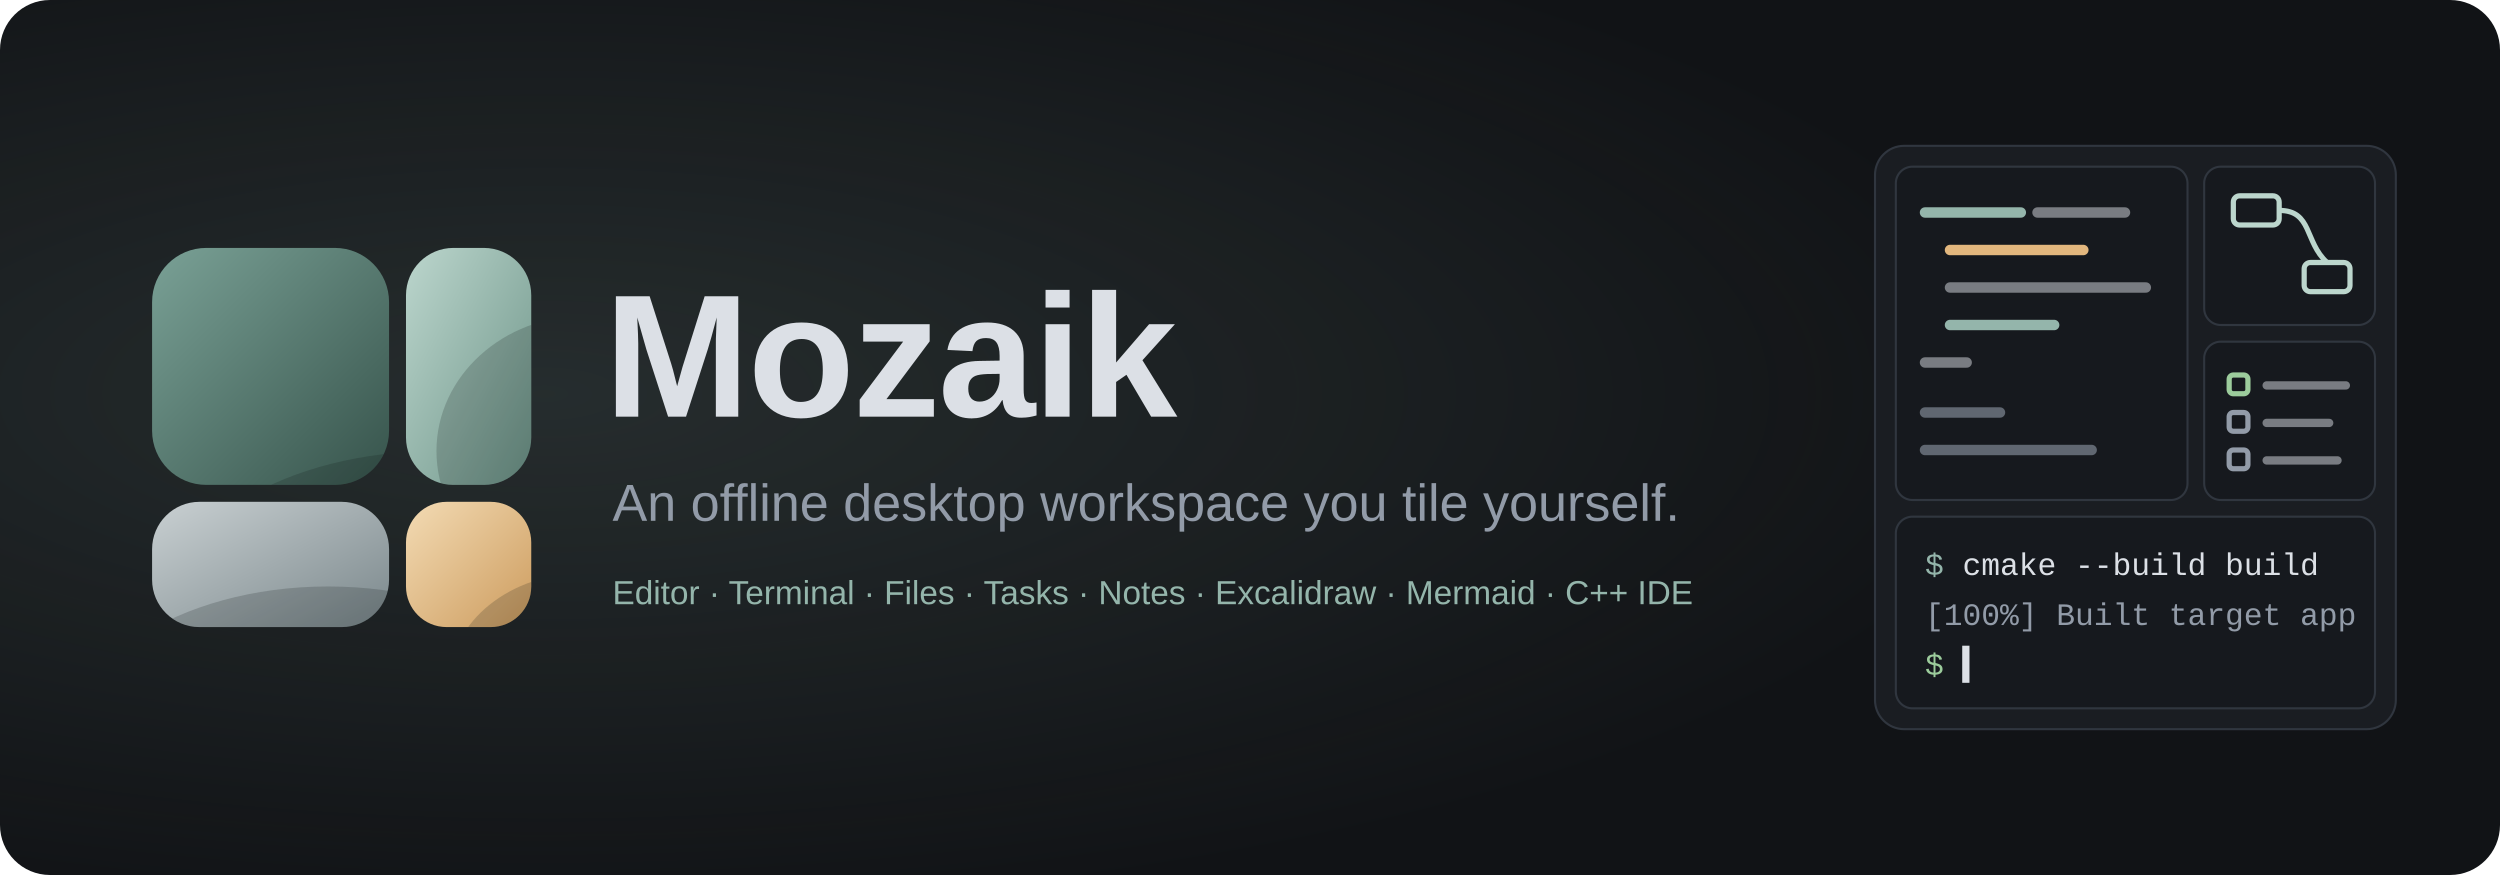
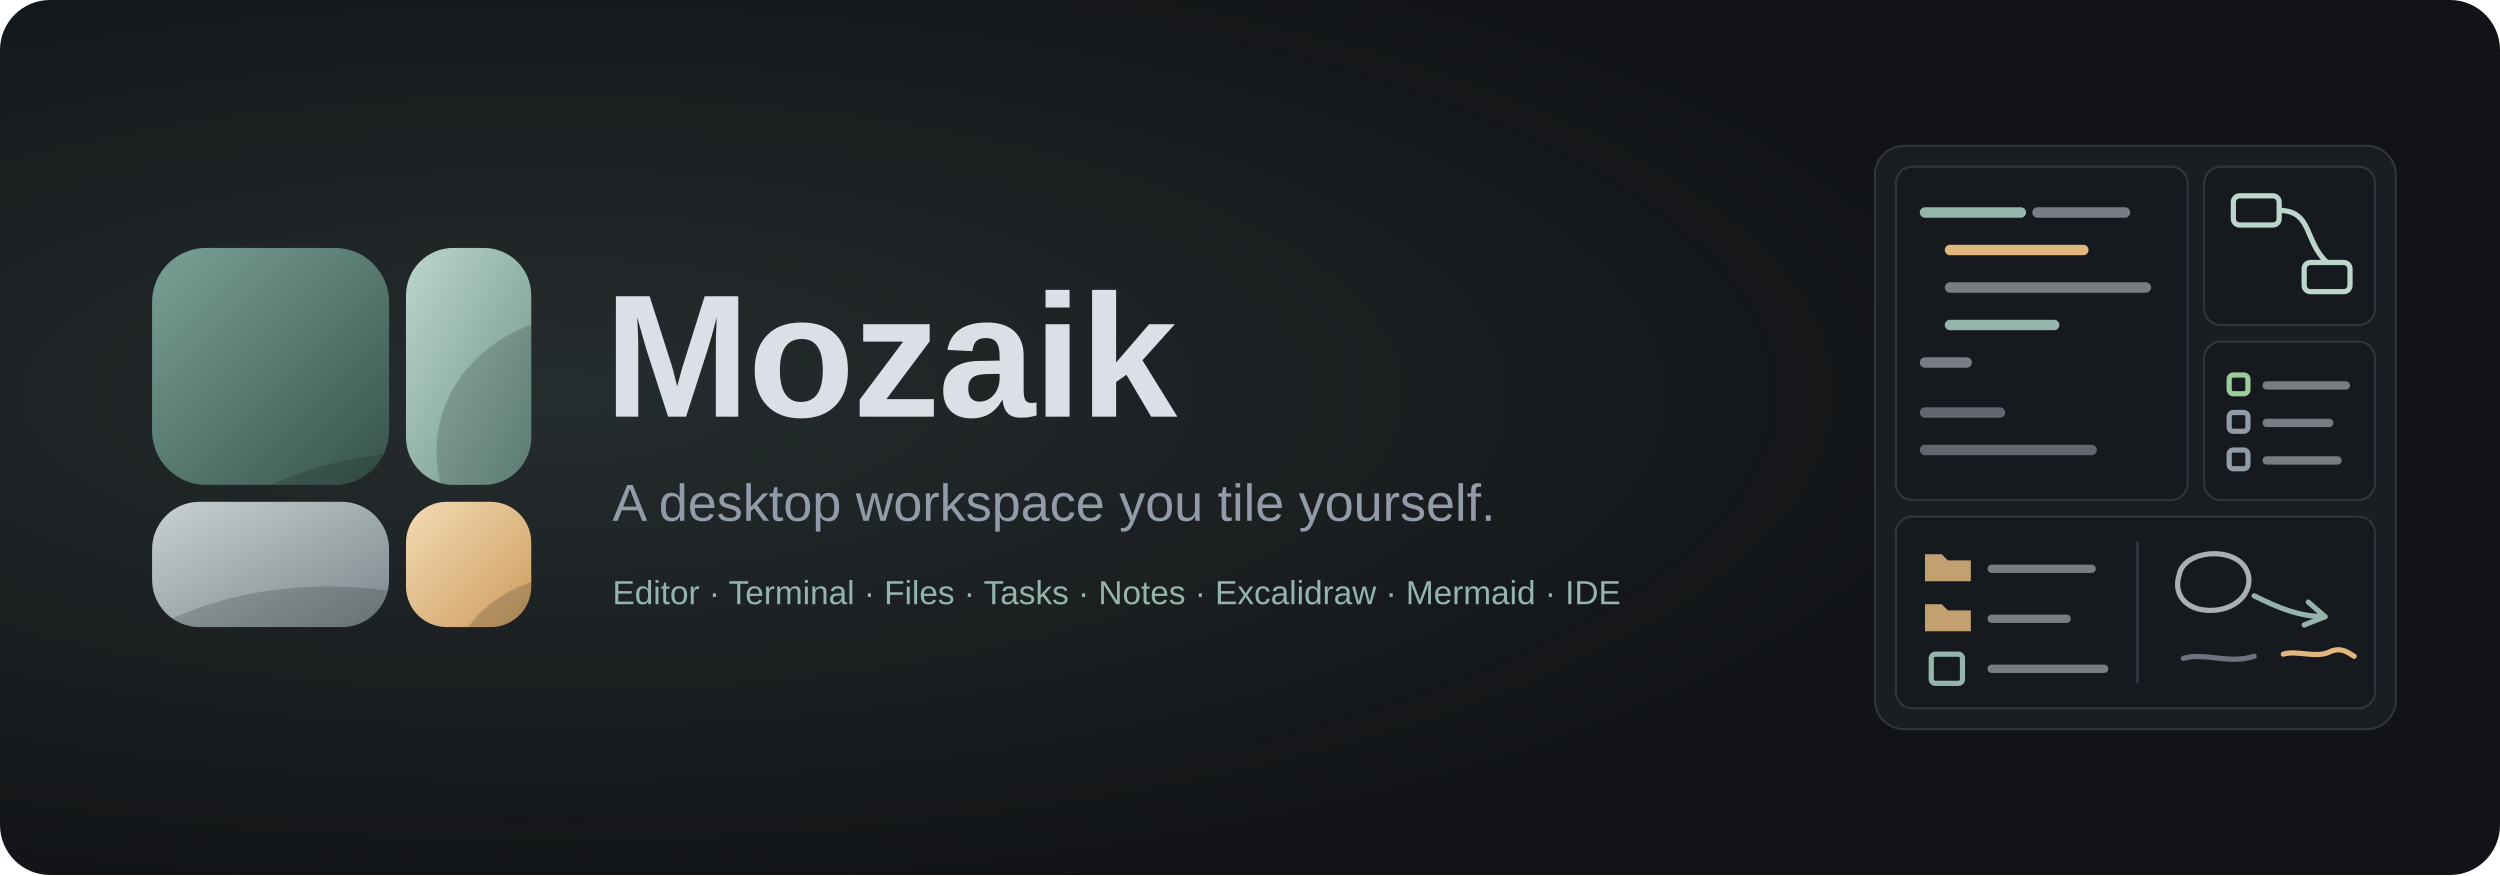
- <svg xmlns="http://www.w3.org/2000/svg" viewBox="0 0 1200 420" width="1200" height="420" role="img" aria-label="Mozaik: an offline desktop workspace you tile yourself">
+ <svg xmlns="http://www.w3.org/2000/svg" viewBox="0 0 1200 420" width="1200" height="420" role="img" aria-label="Mozaik: a desktop workspace you tile yourself">
  <defs>
    <linearGradient id="a" x1="0" y1="0" x2="1" y2="1">
      <stop offset="0" stop-color="#7aa196" />
      <stop offset="1" stop-color="#36534b" />
    </linearGradient>
    <linearGradient id="b" x1="0" y1="0" x2="1" y2="1">
      <stop offset="0" stop-color="#bcd6cd" />
      <stop offset="1" stop-color="#6c9387" />
    </linearGradient>
    <linearGradient id="c" x1="0" y1="0" x2="1" y2="1">
      <stop offset="0" stop-color="#c9d0d2" />
      <stop offset="1" stop-color="#7a878b" />
    </linearGradient>
    <linearGradient id="d" x1="0" y1="0" x2="1" y2="1">
      <stop offset="0" stop-color="#f3dbb4" />
      <stop offset="1" stop-color="#cd9c5e" />
    </linearGradient>
    <radialGradient id="glow" cx="0.22" cy="0.45" r="0.6">
      <stop offset="0" stop-color="#94b5ab" stop-opacity="0.16" />
      <stop offset="1" stop-color="#94b5ab" stop-opacity="0" />
    </radialGradient>
    <clipPath id="ca">
      <rect x="4" y="4" width="35" height="35" rx="8" />
    </clipPath>
    <clipPath id="cb">
      <rect x="41.5" y="4" width="18.5" height="35" rx="7" />
    </clipPath>
    <clipPath id="cc">
      <rect x="4" y="41.5" width="35" height="18.5" rx="7" />
    </clipPath>
    <clipPath id="cd">
      <rect x="41.5" y="41.5" width="18.5" height="18.5" rx="6" />
    </clipPath>
  </defs>
  <rect width="1200" height="420" rx="24" fill="#111316" />
  <rect width="1200" height="420" rx="24" fill="url(#glow)" />
  <g transform="translate(60 106) scale(3.25)">
    <rect x="4" y="4" width="35" height="35" rx="8" fill="url(#a)" />
    <rect x="41.5" y="4" width="18.5" height="35" rx="7" fill="url(#b)" />
    <rect x="4" y="41.5" width="35" height="18.5" rx="7" fill="url(#c)" />
    <rect x="41.5" y="41.5" width="18.5" height="18.5" rx="6" fill="url(#d)" />
    <g fill="#0b1210" opacity="0.18">
      <ellipse cx="46" cy="58" rx="40" ry="24" clip-path="url(#ca)" />
      <ellipse cx="68" cy="34" rx="22" ry="20" clip-path="url(#cb)" />
      <ellipse cx="30" cy="80" rx="40" ry="26" clip-path="url(#cc)" />
      <ellipse cx="68" cy="68" rx="20" ry="16" clip-path="url(#cd)" />
    </g>
  </g>
  <g font-family="'Segoe UI', system-ui, -apple-system, 'Helvetica Neue', Arial, sans-serif">
    <text x="290" y="200" font-size="84" font-weight="600" fill="#dce0e6" letter-spacing="-1">Mozaik</text>
-     <text x="294" y="250" font-size="25" fill="#929ba8">An offline desktop workspace you tile yourself.</text>
-     <text x="294" y="290" font-size="16" fill="#94b5ab">Editor · Terminal · Files · Tasks · Notes · Excalidraw · Mermaid · C++ IDE</text>
+     <text x="294" y="250" font-size="25" fill="#929ba8">A desktop workspace you tile yourself.</text>
+     <text x="294" y="290" font-size="16" fill="#94b5ab">Editor · Terminal · Files · Tasks · Notes · Excalidraw · Mermaid · IDE</text>
  </g>
  <g transform="translate(900 70)">
    <rect x="0" y="0" width="250" height="280" rx="14" fill="#1a1d22" stroke="#30363f" />
    <rect x="10" y="10" width="140" height="160" rx="8" fill="#16191e" stroke="#30363f" />
    <g stroke-linecap="round" stroke-width="5">
      <line x1="24" y1="32" x2="70" y2="32" stroke="#94b5ab" />
      <line x1="78" y1="32" x2="120" y2="32" stroke="#dce0e6" stroke-opacity="0.5" />
      <line x1="36" y1="50" x2="100" y2="50" stroke="#e2b77e" />
      <line x1="36" y1="68" x2="130" y2="68" stroke="#dce0e6" stroke-opacity="0.5" />
      <line x1="36" y1="86" x2="86" y2="86" stroke="#94b5ab" />
      <line x1="24" y1="104" x2="44" y2="104" stroke="#dce0e6" stroke-opacity="0.5" />
      <line x1="24" y1="128" x2="60" y2="128" stroke="#929ba8" stroke-opacity="0.6" />
      <line x1="24" y1="146" x2="104" y2="146" stroke="#929ba8" stroke-opacity="0.6" />
    </g>
    <rect x="158" y="10" width="82" height="76" rx="8" fill="#16191e" stroke="#30363f" />
    <g fill="none" stroke="#bcd6cd" stroke-width="2.5">
      <rect x="172" y="24" width="22" height="14" rx="3" />
      <rect x="206" y="56" width="22" height="14" rx="3" />
      <path d="M194 31 C210 31 206 46 217 56" />
    </g>
    <rect x="158" y="94" width="82" height="76" rx="8" fill="#16191e" stroke="#30363f" />
    <g stroke-linecap="round" stroke-width="4">
      <rect x="170" y="110" width="9" height="9" rx="2" fill="none" stroke="#9ccc9c" stroke-width="2.5" />
      <line x1="188" y1="115" x2="226" y2="115" stroke="#dce0e6" stroke-opacity="0.5" />
      <rect x="170" y="128" width="9" height="9" rx="2" fill="none" stroke="#929ba8" stroke-width="2.5" />
      <line x1="188" y1="133" x2="218" y2="133" stroke="#dce0e6" stroke-opacity="0.5" />
      <rect x="170" y="146" width="9" height="9" rx="2" fill="none" stroke="#929ba8" stroke-width="2.5" />
      <line x1="188" y1="151" x2="222" y2="151" stroke="#dce0e6" stroke-opacity="0.5" />
    </g>
    <rect x="10" y="178" width="230" height="92" rx="8" fill="#16191e" stroke="#30363f" />
-     <g font-family="Consolas, 'Liberation Mono', monospace" font-size="15">
-       <text x="24" y="206" fill="#94b5ab">$ <tspan fill="#dce0e6">cmake --build build</tspan>
-       </text>
-       <text x="24" y="230" fill="#929ba8">[100%] Built target app</text>
-       <text x="24" y="254" fill="#9ccc9c">$ <tspan fill="#dce0e6">▍</tspan>
-       </text>
+     <g stroke-linecap="round" stroke-width="4">
+       <path d="M24 196 h8 l3 3 h11 v10 h-22 z" fill="#e2b77e" fill-opacity="0.85" stroke="none" />
+       <line x1="56" y1="203" x2="104" y2="203" stroke="#dce0e6" stroke-opacity="0.5" />
+       <path d="M24 220 h8 l3 3 h11 v10 h-22 z" fill="#e2b77e" fill-opacity="0.85" stroke="none" />
+       <line x1="56" y1="227" x2="92" y2="227" stroke="#dce0e6" stroke-opacity="0.5" />
+       <rect x="27" y="244" width="15" height="14" rx="2" fill="none" stroke="#94b5ab" stroke-width="2.5" />
+       <line x1="56" y1="251" x2="110" y2="251" stroke="#dce0e6" stroke-opacity="0.5" />
+     </g>
+     <line x1="126" y1="190" x2="126" y2="258" stroke="#30363f" stroke-width="1.5" />
+     <g fill="none" stroke-linecap="round" stroke-linejoin="round" stroke-width="2.5">
+       <path d="M146 206 c2 -12 26 -14 32 -3 c5 9 -3 20 -17 20 c-12 0 -18 -8 -15 -17" stroke="#dce0e6" stroke-opacity="0.75" />
+       <path d="M182 216 c12 6 22 10 34 10" stroke="#94b5ab" />
+       <path d="M208 219 l8 7 l-10 4" stroke="#94b5ab" />
+       <path d="M196 244 c6 -2 16 2 22 -1 c6 -3 10 1 12 2" stroke="#e2b77e" />
+       <path d="M148 246 c10 -3 22 3 34 -1" stroke="#929ba8" stroke-opacity="0.7" />
    </g>
  </g>
</svg>
